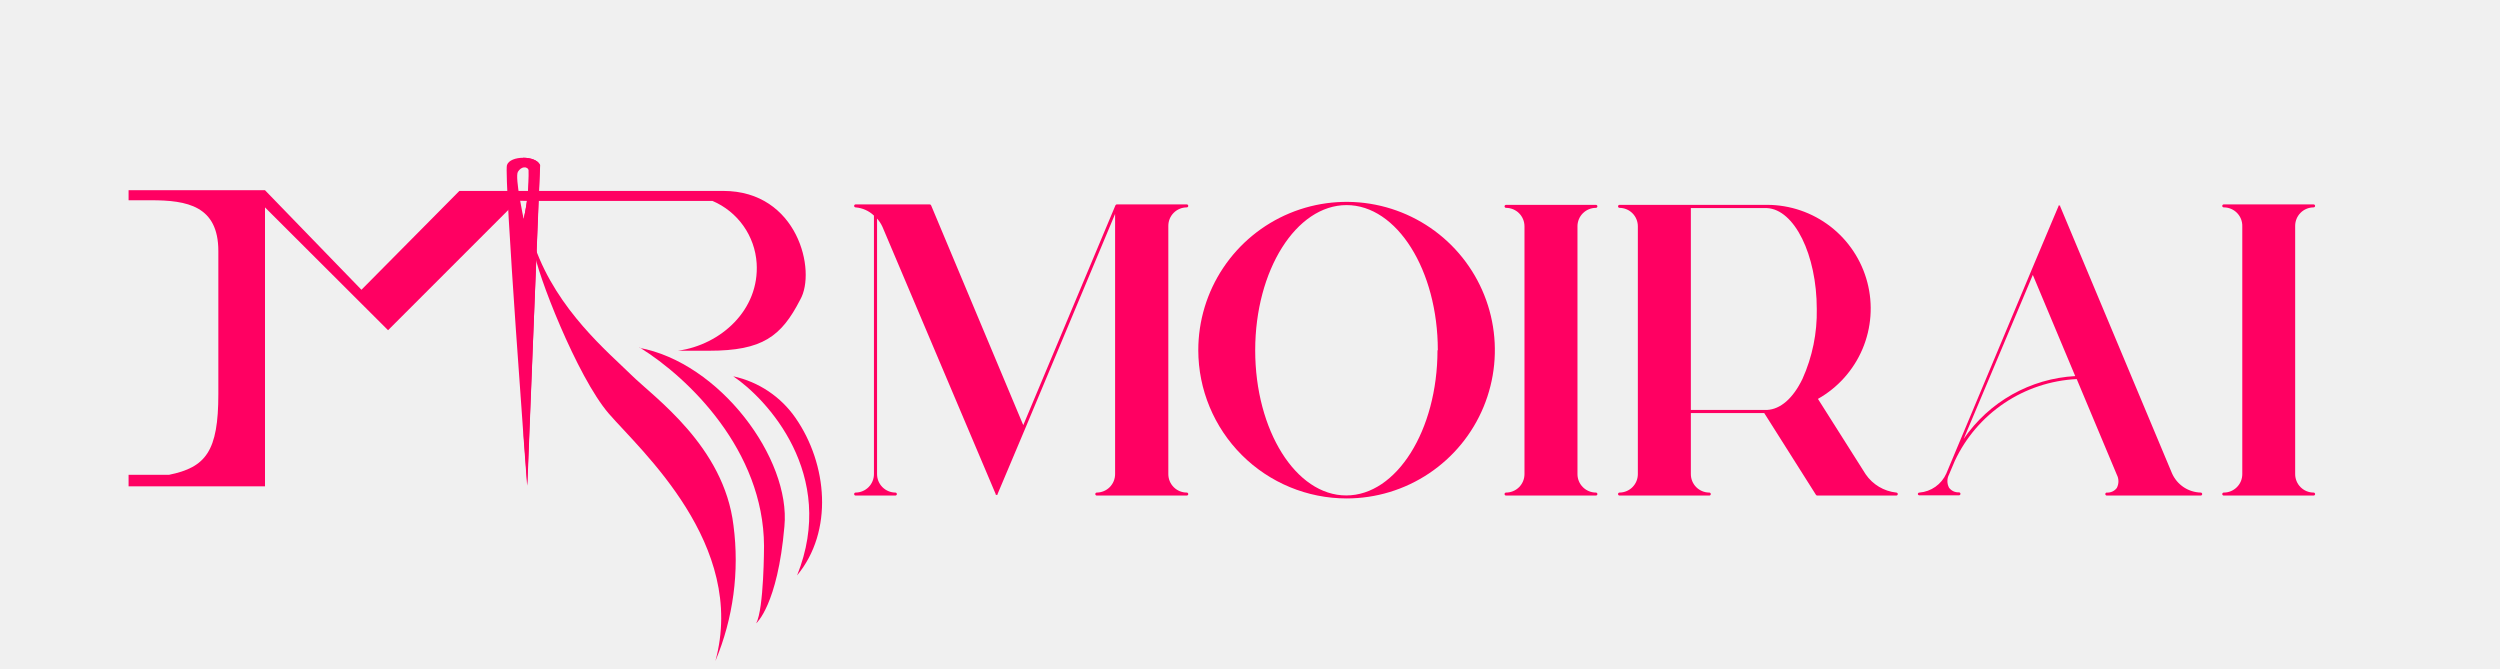
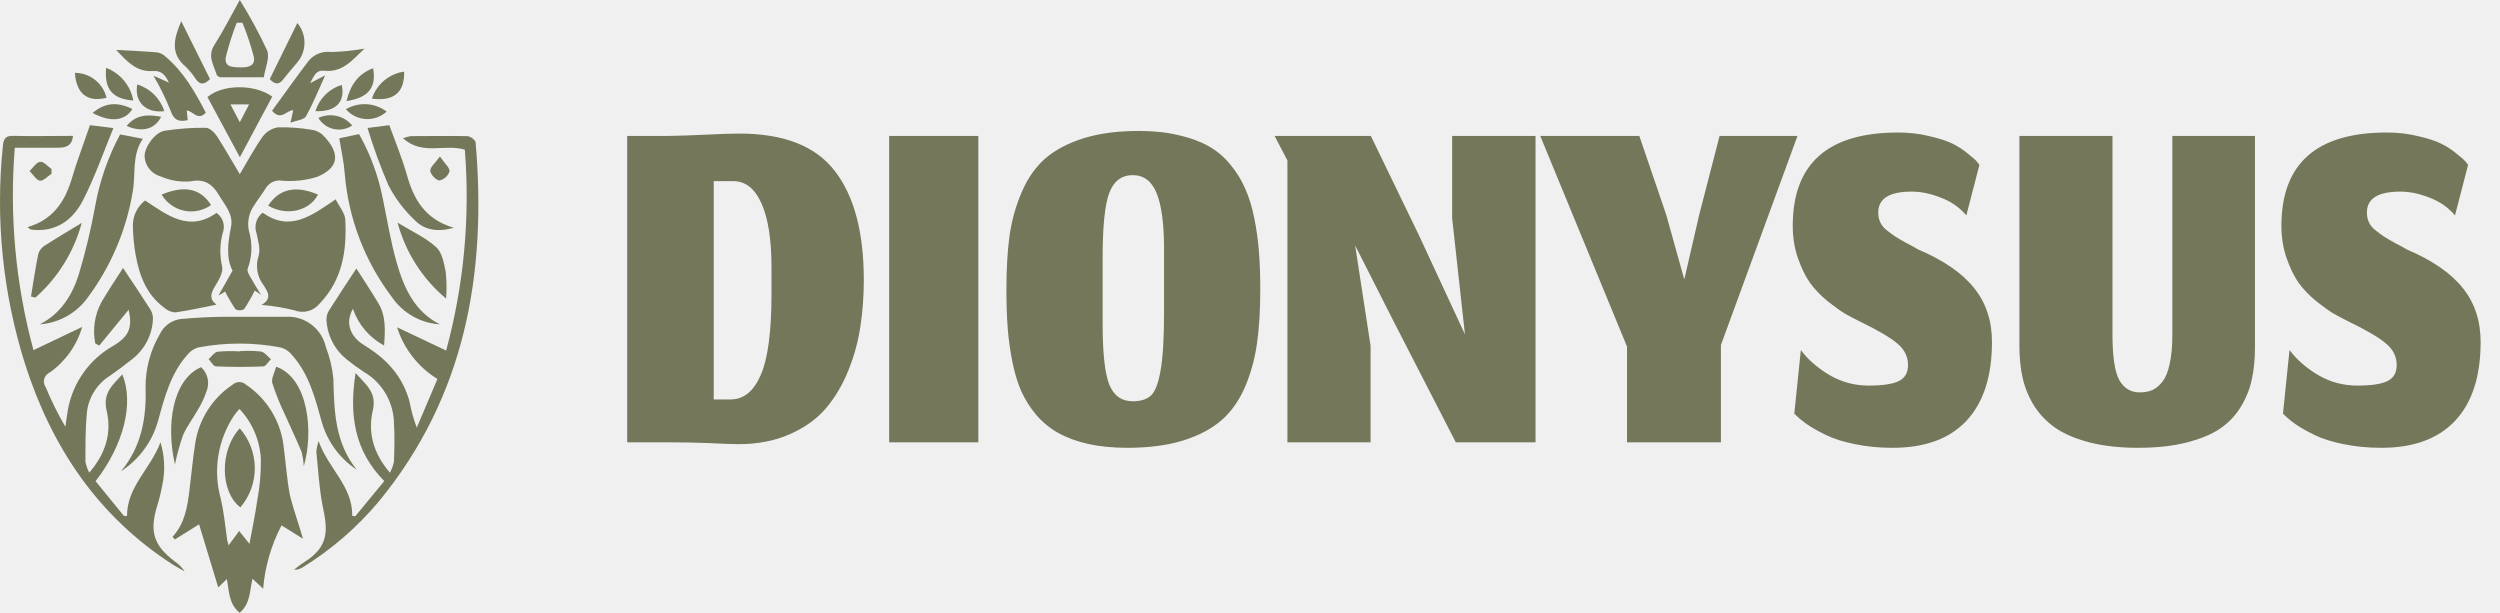
- <svg xmlns="http://www.w3.org/2000/svg" width="187" height="50" viewBox="0 0 187 50" fill="none">
-   <g clip-path="url(#clip0_1062_6683)">
-     <path d="M37.921 12.35C37.68 13.082 39.429 36.318 39.429 36.318L40.403 12.35C40.102 11.617 38.154 11.617 37.921 12.35ZM39.171 16.375C39.171 16.375 38.49 13.255 38.74 12.85C38.99 12.445 39.412 12.419 39.55 12.712C39.574 13.944 39.446 15.174 39.171 16.375Z" fill="#FF0062" />
-     <path d="M39.507 15.03H53.296C54.223 15.425 55.022 16.069 55.605 16.891C56.188 17.712 56.531 18.679 56.597 19.684C56.821 23.192 53.9 25.795 50.711 26.235H53.038C57.028 26.235 58.441 25.174 59.855 22.416C61.087 20.279 59.674 14.281 54.098 14.281H34.362L27.036 21.675L19.822 14.229H9.618V14.979H11.29C13.988 14.979 16.332 15.393 16.332 18.779V29.484C16.332 33.75 15.401 34.956 12.635 35.517H9.618V36.378H19.822V15.513L29.027 24.7L38.714 15.013L39.507 15.03Z" fill="#FF0062" />
-     <path d="M39.938 18.719C40.11 20.331 43.17 28.2 45.54 30.94C47.91 33.681 55.882 40.731 53.512 49.444C54.85 46.244 55.317 42.748 54.865 39.309C54.158 33.379 48.935 29.734 47.22 28.044C45.505 26.355 41.696 23.218 40.007 18.47C40.007 18.47 39.938 18.228 39.938 18.194C39.938 18.159 39.938 18.719 39.938 18.719Z" fill="#FF0062" />
-     <path d="M47.875 26.01C51.53 28.277 57.114 33.706 57.149 40.834C57.149 40.834 57.149 45.531 56.563 46.626C56.563 46.626 58.166 45.264 58.674 39.377C59.166 34.31 53.831 27.105 47.781 26.01" fill="#FF0062" />
-     <path d="M54.848 28.148C57.339 29.82 62.656 35.482 59.622 43.04C62.354 39.739 61.898 34.715 59.51 31.268C58.409 29.673 56.742 28.558 54.848 28.148Z" fill="#FF0062" />
-     <path d="M40.386 12.35C40.248 11.98 39.688 11.799 39.136 11.799V12.488C39.215 12.463 39.301 12.468 39.377 12.501C39.453 12.535 39.514 12.594 39.55 12.669C39.577 13.915 39.45 15.16 39.171 16.375C39.171 16.375 39.171 16.315 39.171 16.22V32.595C39.334 34.836 39.447 36.327 39.447 36.327L40.386 12.35Z" fill="#FF0062" />
-     <path d="M65.371 35.465V16.125C64.998 15.77 64.514 15.554 64.001 15.513C63.971 15.513 63.942 15.501 63.921 15.48C63.9 15.459 63.889 15.431 63.889 15.401C63.889 15.371 63.9 15.343 63.921 15.322C63.942 15.301 63.971 15.289 64.001 15.289H69.534C69.557 15.287 69.581 15.293 69.601 15.305C69.621 15.318 69.637 15.336 69.646 15.358L76.54 31.802L83.435 15.358C83.444 15.336 83.46 15.318 83.48 15.305C83.5 15.293 83.524 15.287 83.547 15.289H88.77C88.8 15.289 88.828 15.301 88.849 15.322C88.87 15.343 88.882 15.371 88.882 15.401C88.882 15.431 88.87 15.459 88.849 15.48C88.828 15.501 88.8 15.513 88.77 15.513C88.404 15.513 88.053 15.659 87.795 15.917C87.536 16.176 87.391 16.526 87.391 16.892V35.465C87.391 35.831 87.536 36.181 87.795 36.44C88.053 36.699 88.404 36.844 88.77 36.844C88.8 36.844 88.828 36.856 88.849 36.877C88.87 36.898 88.882 36.926 88.882 36.956C88.882 36.986 88.87 37.014 88.849 37.035C88.828 37.056 88.8 37.068 88.77 37.068H82.039C82.009 37.068 81.981 37.056 81.96 37.035C81.939 37.014 81.927 36.986 81.927 36.956C81.927 36.926 81.939 36.898 81.96 36.877C81.981 36.856 82.009 36.844 82.039 36.844C82.403 36.842 82.752 36.695 83.008 36.437C83.265 36.179 83.409 35.829 83.409 35.465V16.005L76.635 32.173L74.817 36.482L74.61 36.973C74.613 36.987 74.613 37.002 74.61 37.016C74.6 37.021 74.59 37.023 74.58 37.023C74.569 37.023 74.559 37.021 74.549 37.016H74.481V36.965L66.009 16.97C65.906 16.743 65.77 16.534 65.604 16.349V35.465C65.604 35.829 65.748 36.179 66.004 36.437C66.261 36.695 66.61 36.842 66.974 36.844C67.004 36.844 67.032 36.856 67.053 36.877C67.074 36.898 67.086 36.926 67.086 36.956C67.086 36.986 67.074 37.014 67.053 37.035C67.032 37.056 67.004 37.068 66.974 37.068H64.001C63.971 37.068 63.942 37.056 63.921 37.035C63.9 37.014 63.889 36.986 63.889 36.956C63.889 36.926 63.9 36.898 63.921 36.877C63.942 36.856 63.971 36.844 64.001 36.844C64.365 36.842 64.713 36.695 64.97 36.437C65.227 36.179 65.371 35.829 65.371 35.465Z" fill="#FF0062" />
-     <path d="M89.632 26.2C89.63 24.006 90.279 21.861 91.497 20.035C92.715 18.21 94.446 16.787 96.473 15.946C98.5 15.106 100.73 14.885 102.882 15.312C105.035 15.739 107.012 16.794 108.564 18.345C110.116 19.896 111.173 21.873 111.602 24.024C112.031 26.176 111.811 28.407 110.972 30.434C110.133 32.462 108.711 34.194 106.887 35.413C105.063 36.633 102.918 37.283 100.724 37.283C97.784 37.281 94.966 36.113 92.886 34.035C90.807 31.957 89.636 29.14 89.632 26.2ZM107.549 26.2C107.549 20.21 104.49 15.341 100.724 15.341C96.957 15.341 93.889 20.21 93.889 26.2C93.889 32.19 96.932 37.059 100.698 37.059C104.464 37.059 107.524 32.181 107.524 26.2H107.549Z" fill="#FF0062" />
-     <path d="M114.031 35.465V16.927C114.031 16.561 113.885 16.21 113.627 15.951C113.368 15.693 113.017 15.548 112.652 15.548C112.622 15.548 112.593 15.536 112.572 15.515C112.551 15.494 112.54 15.465 112.54 15.435C112.54 15.406 112.551 15.377 112.572 15.356C112.593 15.335 112.622 15.323 112.652 15.323H119.374C119.404 15.323 119.432 15.335 119.453 15.356C119.474 15.377 119.486 15.406 119.486 15.435C119.486 15.465 119.474 15.494 119.453 15.515C119.432 15.536 119.404 15.548 119.374 15.548C119.008 15.548 118.658 15.693 118.399 15.951C118.14 16.21 117.995 16.561 117.995 16.927V35.465C117.995 35.831 118.14 36.181 118.399 36.44C118.658 36.698 119.008 36.844 119.374 36.844C119.404 36.844 119.432 36.855 119.453 36.877C119.474 36.898 119.486 36.926 119.486 36.956C119.486 36.986 119.474 37.014 119.453 37.035C119.432 37.056 119.404 37.068 119.374 37.068H112.652C112.622 37.068 112.593 37.056 112.572 37.035C112.551 37.014 112.54 36.986 112.54 36.956C112.54 36.926 112.551 36.898 112.572 36.877C112.593 36.855 112.622 36.844 112.652 36.844C113.017 36.844 113.368 36.698 113.627 36.44C113.885 36.181 114.031 35.831 114.031 35.465Z" fill="#FF0062" />
-     <path d="M122.511 35.465V16.927C122.511 16.562 122.367 16.213 122.11 15.954C121.853 15.696 121.505 15.55 121.141 15.548C121.111 15.548 121.083 15.536 121.062 15.515C121.04 15.494 121.029 15.465 121.029 15.435C121.029 15.406 121.04 15.377 121.062 15.356C121.083 15.335 121.111 15.323 121.141 15.323H132.181C133.895 15.325 135.559 15.895 136.915 16.942C138.271 17.99 139.242 19.457 139.676 21.115C140.11 22.773 139.983 24.527 139.315 26.105C138.646 27.683 137.474 28.995 135.982 29.837L139.55 35.473C139.81 35.854 140.15 36.174 140.546 36.41C140.941 36.647 141.384 36.795 141.842 36.844C141.872 36.844 141.9 36.855 141.921 36.877C141.942 36.898 141.954 36.926 141.954 36.956C141.954 36.986 141.942 37.014 141.921 37.035C141.9 37.056 141.872 37.068 141.842 37.068H135.93C135.911 37.067 135.893 37.062 135.876 37.053C135.86 37.044 135.846 37.032 135.835 37.016L131.965 30.897H126.476V35.465C126.476 35.831 126.621 36.181 126.879 36.44C127.138 36.698 127.489 36.844 127.854 36.844C127.884 36.844 127.913 36.855 127.934 36.877C127.955 36.898 127.967 36.926 127.967 36.956C127.967 36.986 127.955 37.014 127.934 37.035C127.913 37.056 127.884 37.068 127.854 37.068H121.141C121.111 37.068 121.083 37.056 121.062 37.035C121.04 37.014 121.029 36.986 121.029 36.956C121.029 36.926 121.04 36.898 121.062 36.877C121.083 36.855 121.111 36.844 121.141 36.844C121.505 36.841 121.853 36.695 122.11 36.437C122.367 36.178 122.511 35.829 122.511 35.465ZM126.476 30.664H132.172C133.181 30.613 134.12 29.802 134.827 28.337C135.564 26.697 135.929 24.913 135.895 23.115C135.895 19.055 134.224 15.668 132.172 15.565H126.476V30.664Z" fill="#FF0062" />
-     <path d="M143.454 36.956C143.454 36.941 143.457 36.925 143.463 36.911C143.469 36.897 143.478 36.884 143.49 36.874C143.501 36.863 143.514 36.855 143.529 36.85C143.544 36.845 143.559 36.843 143.575 36.844C144.006 36.809 144.42 36.658 144.773 36.408C145.127 36.158 145.406 35.817 145.583 35.422L151.952 20.219L153.572 16.375L153.977 15.419C153.973 15.404 153.973 15.39 153.977 15.376H154.029H154.098V15.427L162.466 35.405C162.651 35.823 162.95 36.181 163.33 36.436C163.71 36.691 164.155 36.832 164.612 36.844C164.642 36.844 164.67 36.856 164.691 36.877C164.712 36.898 164.724 36.926 164.724 36.956C164.724 36.986 164.712 37.014 164.691 37.035C164.67 37.056 164.642 37.068 164.612 37.068H157.588C157.558 37.068 157.53 37.056 157.509 37.035C157.488 37.014 157.476 36.986 157.476 36.956C157.476 36.926 157.488 36.898 157.509 36.877C157.53 36.856 157.558 36.844 157.588 36.844C157.732 36.854 157.876 36.827 158.007 36.767C158.138 36.707 158.252 36.615 158.338 36.499C158.417 36.346 158.459 36.176 158.459 36.004C158.459 35.831 158.417 35.661 158.338 35.508L155.339 28.355C153.406 28.45 151.536 29.07 149.929 30.148C148.323 31.226 147.041 32.721 146.22 34.474L145.789 35.491C145.708 35.643 145.665 35.814 145.665 35.986C145.665 36.159 145.708 36.33 145.789 36.482C145.875 36.596 145.987 36.688 146.117 36.748C146.246 36.808 146.388 36.835 146.531 36.827C146.56 36.827 146.589 36.839 146.61 36.86C146.631 36.881 146.643 36.909 146.643 36.939C146.643 36.968 146.631 36.997 146.61 37.018C146.589 37.039 146.56 37.051 146.531 37.051H143.557C143.532 37.049 143.508 37.039 143.489 37.022C143.47 37.004 143.458 36.981 143.454 36.956ZM155.227 28.131L152.055 20.564L146.884 32.828C147.822 31.458 149.062 30.322 150.508 29.508C151.955 28.693 153.569 28.222 155.227 28.131Z" fill="#FF0062" />
-     <path d="M167.723 35.465V16.927C167.728 16.742 167.695 16.558 167.628 16.386C167.56 16.214 167.458 16.058 167.329 15.926C167.199 15.794 167.045 15.69 166.874 15.619C166.704 15.548 166.521 15.512 166.336 15.513C166.306 15.513 166.278 15.501 166.257 15.48C166.236 15.459 166.224 15.431 166.224 15.401C166.224 15.371 166.236 15.343 166.257 15.322C166.278 15.301 166.306 15.289 166.336 15.289H173.058C173.088 15.289 173.116 15.301 173.137 15.322C173.158 15.343 173.17 15.371 173.17 15.401C173.17 15.431 173.158 15.459 173.137 15.48C173.116 15.501 173.088 15.513 173.058 15.513C172.692 15.513 172.342 15.658 172.083 15.917C171.825 16.176 171.679 16.526 171.679 16.892V35.465C171.679 35.831 171.825 36.181 172.083 36.44C172.342 36.699 172.692 36.844 173.058 36.844C173.088 36.844 173.116 36.856 173.137 36.877C173.158 36.898 173.17 36.926 173.17 36.956C173.17 36.986 173.158 37.014 173.137 37.035C173.116 37.056 173.088 37.068 173.058 37.068H166.336C166.306 37.068 166.278 37.056 166.257 37.035C166.236 37.014 166.224 36.986 166.224 36.956C166.224 36.926 166.236 36.898 166.257 36.877C166.278 36.856 166.306 36.844 166.336 36.844C166.518 36.845 166.698 36.81 166.866 36.741C167.034 36.672 167.188 36.571 167.316 36.443C167.445 36.315 167.548 36.162 167.618 35.995C167.687 35.827 167.723 35.647 167.723 35.465Z" fill="#FF0062" />
-   </g>
-   <defs>
-     <clipPath id="clip0_1062_6683">
-       <rect width="186.598" height="49.444" fill="white" />
-     </clipPath>
-   </defs>
+ <svg xmlns="http://www.w3.org/2000/svg" width="204" height="50" viewBox="0 0 204 50" fill="none">
+   <path d="M7.799 39.263C8.561 40.193 9.323 41.143 10.111 42.099H10.365C10.365 39.69 12.306 38.237 13.093 36.087C13.442 37.221 13.492 38.425 13.241 39.583C13.135 40.184 12.989 40.776 12.804 41.357C12.194 43.389 12.55 44.517 14.242 45.798C14.569 46.016 14.849 46.297 15.065 46.626C14.75 46.443 14.425 46.275 14.12 46.082C8.022 42.165 4.247 36.545 2.062 29.761C0.23 23.988 -0.391 17.899 0.238 11.875C0.293 11.286 0.487 11.072 1.086 11.087C2.682 11.123 4.277 11.087 5.954 11.087C5.883 11.911 5.365 12.048 4.765 12.053C3.606 12.053 2.453 12.053 1.208 12.053C0.758 17.606 1.273 23.195 2.732 28.572L6.706 26.677C6.272 28.181 5.338 29.493 4.059 30.396C3.949 30.445 3.852 30.517 3.775 30.608C3.697 30.699 3.64 30.806 3.609 30.921C3.578 31.036 3.573 31.157 3.594 31.275C3.616 31.392 3.663 31.504 3.733 31.601C4.191 32.711 4.726 33.787 5.334 34.822C5.405 34.35 5.461 33.872 5.548 33.399C5.748 32.31 6.187 31.279 6.833 30.38C7.478 29.48 8.315 28.735 9.282 28.196C10.583 27.409 10.807 26.672 10.497 25.274L8.098 28.201L7.773 28.023C7.544 26.874 7.724 25.68 8.281 24.649C8.876 23.633 9.536 22.657 10.039 21.87C10.72 22.886 11.523 24.08 12.29 25.285C12.433 25.527 12.499 25.807 12.478 26.087C12.444 26.717 12.273 27.332 11.978 27.89C11.684 28.448 11.272 28.935 10.771 29.319C10.182 29.787 9.577 30.244 8.957 30.671C8.438 30.999 8 31.441 7.676 31.963C7.352 32.485 7.151 33.073 7.087 33.684C6.96 35.005 6.975 36.342 6.97 37.673C7.028 37.986 7.134 38.287 7.285 38.567C8.642 37.002 9.125 35.29 8.703 33.521C8.357 32.053 9.211 31.402 9.983 30.549C10.944 32.907 10.1 36.296 7.799 39.263Z" fill="#747759" />
+   <path d="M37.931 12.215C36.274 11.707 34.481 12.723 32.885 11.28C33.089 11.204 33.3 11.146 33.515 11.108C35.039 11.108 36.589 11.077 38.129 11.108C38.368 11.108 38.789 11.423 38.81 11.616C39.73 22.327 37.961 32.332 30.929 40.899C29.161 43.014 27.064 44.831 24.719 46.281C24.505 46.428 24.248 46.502 23.988 46.489C24.257 46.291 24.496 46.072 24.796 45.894C26.945 44.553 26.721 43.166 26.32 41.245C26.041 39.812 25.969 38.333 25.812 36.875C25.838 36.575 25.901 36.28 26 35.996C26.788 38.242 28.774 39.654 28.744 42.093L28.983 42.134L31.356 39.253C28.906 36.783 28.485 33.836 29.013 30.442C29.882 31.407 30.761 32.027 30.421 33.491C29.999 35.279 30.461 36.997 31.818 38.572C31.969 38.289 32.08 37.986 32.148 37.673C32.184 36.631 32.214 35.584 32.148 34.543C32.135 33.696 31.904 32.866 31.478 32.134C31.052 31.401 30.444 30.791 29.714 30.361C29.228 30.049 28.76 29.709 28.312 29.345C27.821 28.956 27.418 28.467 27.13 27.911C26.841 27.354 26.674 26.743 26.64 26.118C26.627 25.838 26.702 25.561 26.854 25.325C27.621 24.116 28.413 22.922 29.079 21.91C29.587 22.703 30.253 23.709 30.873 24.741C31.493 25.772 31.437 26.905 31.34 28.191C30.145 27.552 29.236 26.482 28.8 25.198C28.175 26.296 28.505 27.429 29.735 28.181C31.544 29.278 32.885 30.721 33.429 32.82C33.559 33.527 33.753 34.221 34.008 34.893L35.695 30.925C34.127 29.96 32.958 28.463 32.402 26.707L36.406 28.603C37.854 23.269 38.369 17.725 37.931 12.215Z" fill="#747759" />
+   <path d="M24.719 43.958L22.971 42.871C22.132 44.476 21.622 46.233 21.472 48.039L20.604 47.226C20.365 48.191 20.451 49.258 19.552 50C18.637 49.253 18.703 48.191 18.51 47.251L17.809 47.937C17.27 46.174 16.752 44.467 16.244 42.785L14.267 44.019L14.079 43.801C15.095 42.703 15.299 41.331 15.466 39.944C15.619 38.679 15.741 37.404 15.934 36.143C16.086 35.183 16.435 34.264 16.96 33.446C17.485 32.627 18.173 31.926 18.983 31.387C19.131 31.251 19.325 31.175 19.526 31.175C19.728 31.175 19.922 31.251 20.07 31.387C20.89 31.936 21.586 32.651 22.111 33.486C22.637 34.321 22.98 35.258 23.119 36.235C23.312 37.642 23.398 39.07 23.668 40.462C23.957 41.621 24.374 42.718 24.719 43.958ZM20.355 44.38C20.588 43.105 20.832 41.956 20.995 40.823C21.201 39.721 21.299 38.601 21.289 37.48C21.213 35.945 20.594 34.488 19.541 33.369C19.39 33.529 19.249 33.699 19.12 33.877C18.455 34.866 18.011 35.987 17.82 37.163C17.629 38.339 17.694 39.543 18.012 40.691C18.266 41.753 18.368 42.851 18.52 43.933C18.52 44.08 18.586 44.223 18.652 44.502L19.516 43.328L20.355 44.38Z" fill="#747759" />
+   <path d="M19.567 14.212C20.248 13.079 20.786 12.053 21.457 11.118C21.759 10.727 22.199 10.467 22.687 10.391C23.583 10.371 24.48 10.434 25.364 10.579C25.711 10.614 26.039 10.754 26.305 10.981C27.641 12.312 27.87 13.592 25.913 14.416C24.986 14.714 24.008 14.826 23.037 14.746C22.787 14.7 22.529 14.729 22.296 14.828C22.062 14.928 21.862 15.093 21.721 15.305C21.406 15.813 21.056 16.255 20.746 16.743C20.526 17.05 20.375 17.401 20.302 17.772C20.229 18.143 20.237 18.525 20.324 18.892C20.615 19.895 20.574 20.964 20.207 21.941C20.146 22.088 20.288 22.353 20.39 22.541C20.68 23.049 20.995 23.557 21.299 24.065L20.791 23.709C20.53 24.235 20.237 24.744 19.912 25.234C19.806 25.293 19.686 25.323 19.564 25.323C19.442 25.323 19.323 25.293 19.216 25.234C18.904 24.773 18.622 24.293 18.373 23.796L17.824 24.116L18.977 22.083C18.439 21.067 18.591 19.812 18.85 18.526C19.064 17.475 18.342 16.733 17.864 15.92C17.387 15.107 16.747 14.548 15.573 14.797C14.742 14.873 13.905 14.738 13.139 14.405C12.767 14.31 12.436 14.097 12.194 13.799C11.953 13.501 11.814 13.133 11.797 12.749C11.797 11.977 12.656 10.798 13.428 10.671C14.541 10.496 15.666 10.414 16.792 10.427C17.102 10.427 17.499 10.808 17.702 11.113C18.317 12.073 18.881 13.059 19.567 14.212Z" fill="#747759" />
+   <path d="M29.11 38.328C27.747 37.429 26.744 36.078 26.279 34.512C25.725 32.531 25.233 30.508 23.789 28.923C23.559 28.65 23.253 28.452 22.91 28.354C20.683 27.929 18.395 27.929 16.168 28.354C15.846 28.446 15.56 28.632 15.344 28.887C13.927 30.447 13.418 32.444 12.885 34.385C12.408 36.06 11.339 37.505 9.877 38.45C11.543 36.453 11.96 34.106 11.879 31.611C11.869 30.092 12.267 28.599 13.032 27.287C13.192 26.941 13.439 26.643 13.749 26.422C14.059 26.201 14.422 26.065 14.801 26.026C15.918 25.93 17.047 25.864 18.175 25.849C19.882 25.849 21.594 25.849 23.302 25.849C24.051 25.801 24.793 26.022 25.395 26.472C25.996 26.921 26.418 27.57 26.584 28.303C26.909 29.139 27.117 30.017 27.204 30.91C27.26 33.557 27.341 36.138 29.11 38.328Z" fill="#747759" />
+   <path d="M21.34 24.878C22.24 24.37 21.848 23.801 21.493 23.252C21.241 22.92 21.074 22.532 21.005 22.122C20.936 21.711 20.967 21.29 21.096 20.894C21.274 20.34 21.056 19.639 20.929 19.019C20.827 18.724 20.821 18.403 20.912 18.104C21.003 17.804 21.187 17.541 21.437 17.353C23.672 18.963 25.451 17.576 27.387 16.265C27.682 16.855 28.144 17.373 28.175 17.917C28.307 20.457 27.946 22.835 26.086 24.766C25.844 25.069 25.51 25.286 25.135 25.385C24.76 25.483 24.363 25.459 24.003 25.315C23.128 25.102 22.238 24.956 21.34 24.878Z" fill="#747759" />
+   <path d="M11.838 16.357C13.647 17.556 15.425 18.963 17.666 17.373C17.922 17.55 18.112 17.808 18.204 18.106C18.296 18.403 18.285 18.723 18.174 19.014C17.932 19.906 17.915 20.843 18.124 21.743C18.23 22.251 17.834 22.881 17.534 23.379C17.178 23.958 17.077 24.426 17.666 24.858C16.538 25.081 15.431 25.335 14.308 25.493C13.967 25.471 13.644 25.333 13.393 25.102C11.94 24.035 11.36 22.454 11.066 20.777C10.93 20.009 10.855 19.231 10.842 18.45C10.833 18.048 10.919 17.649 11.092 17.285C11.265 16.922 11.52 16.604 11.838 16.357Z" fill="#747759" />
+   <path d="M27.687 11.286L29.297 10.94C30.215 12.569 30.867 14.334 31.228 16.169C31.589 17.901 31.869 19.654 32.346 21.352C32.941 23.435 33.789 25.417 35.903 26.468C35.122 26.42 34.362 26.194 33.681 25.808C33.001 25.421 32.417 24.884 31.975 24.238C29.758 21.307 28.424 17.804 28.129 14.141C28.058 13.196 27.839 12.251 27.687 11.286Z" fill="#747759" />
+   <path d="M3.246 26.468C4.958 25.595 5.893 24.09 6.426 22.403C6.978 20.567 7.426 18.701 7.768 16.814C8.133 14.771 8.819 12.799 9.8 10.97L11.66 11.326C10.73 12.658 11.096 14.212 10.827 15.661C10.308 18.767 9.061 21.706 7.189 24.238C6.737 24.878 6.149 25.41 5.467 25.796C4.786 26.181 4.027 26.411 3.246 26.468Z" fill="#747759" />
+   <path d="M2.26 18.532C4.262 17.937 5.243 16.55 5.817 14.71C6.264 13.186 6.833 11.712 7.341 10.213L9.252 10.452C8.434 12.439 7.727 14.492 6.752 16.377C5.964 17.901 4.643 18.918 2.737 18.755C2.65 18.752 2.563 18.738 2.478 18.714C2.428 18.699 2.392 18.648 2.26 18.532Z" fill="#747759" />
+   <path d="M29.989 10.442L31.767 10.213C32.24 11.524 32.783 12.825 33.175 14.182C33.734 16.214 34.643 17.886 37.031 18.587C35.7 18.963 34.653 18.76 33.896 18.018C33.012 17.193 32.273 16.224 31.711 15.152C31.05 13.616 30.474 12.043 29.989 10.442Z" fill="#747759" />
+   <path d="M22.214 7.886L19.572 12.83L16.93 7.922C18.144 6.87 20.791 6.844 22.214 7.886ZM18.805 8.521L19.567 9.975L20.324 8.521H18.805Z" fill="#747759" />
+   <path d="M23.703 10.01L23.927 8.994C23.352 8.994 22.966 9.903 22.199 9.04C23.169 7.708 24.15 6.321 25.177 4.975C25.395 4.706 25.679 4.498 26.001 4.37C26.323 4.242 26.672 4.198 27.016 4.243C27.93 4.222 28.84 4.13 29.74 3.969C28.723 4.934 27.936 5.93 26.457 5.772C25.741 5.691 25.598 6.281 25.304 6.789L26.538 6.143C25.959 7.424 25.522 8.491 24.979 9.477C24.831 9.766 24.252 9.812 23.703 10.01Z" fill="#747759" />
+   <path d="M9.475 4.075C10.644 4.141 11.762 4.182 12.87 4.279C13.125 4.334 13.358 4.463 13.54 4.649C15.004 5.894 15.924 7.526 16.793 9.192C16.147 9.893 15.776 9.075 15.238 9.009L15.319 9.802C14.592 9.975 14.176 9.802 13.911 9.004C13.519 8.03 13.056 7.085 12.524 6.179L13.789 6.743C13.5 6.174 13.241 5.727 12.407 5.798C11.096 5.874 10.293 4.929 9.475 4.075Z" fill="#747759" />
+   <path d="M19.567 1.52588e-05C20.395 1.325 21.14 2.699 21.797 4.116C22.031 4.7 21.64 5.534 21.528 6.306C20.258 6.306 19.14 6.306 18.022 6.306C17.955 6.303 17.889 6.284 17.831 6.25C17.773 6.217 17.723 6.169 17.687 6.113C17.448 5.315 16.899 4.588 17.499 3.659C18.22 2.536 18.815 1.341 19.567 1.52588e-05ZM19.795 1.855H19.318C18.96 2.767 18.663 3.703 18.428 4.654C18.276 5.478 18.972 5.483 19.582 5.498C20.192 5.513 20.868 5.417 20.71 4.629C20.465 3.694 20.16 2.776 19.795 1.88V1.855Z" fill="#747759" />
+   <path d="M24.785 38.059C24.769 37.657 24.709 37.259 24.607 36.87C24.191 35.854 23.713 34.883 23.276 33.882C22.863 33.038 22.511 32.165 22.224 31.27C22.117 30.884 22.417 30.386 22.534 29.924C25.161 30.843 25.613 35.239 24.785 38.059Z" fill="#747759" />
+   <path d="M14.277 37.896C13.53 34.69 14.074 30.976 16.406 29.959C16.674 30.2 16.86 30.518 16.94 30.869C17.02 31.22 16.99 31.588 16.854 31.921C16.682 32.442 16.45 32.942 16.162 33.41C15.771 34.116 15.258 34.766 14.938 35.503C14.665 36.285 14.444 37.085 14.277 37.896Z" fill="#747759" />
+   <path d="M32.443 18.171C33.617 18.887 34.724 19.38 35.578 20.157C36.086 20.6 36.228 21.484 36.371 22.19C36.449 22.913 36.459 23.641 36.401 24.365C34.476 22.756 33.094 20.593 32.443 18.171Z" fill="#747759" />
+   <path d="M2.529 24.197C2.717 23.054 2.885 21.906 3.114 20.767C3.185 20.489 3.355 20.245 3.591 20.081C4.552 19.456 5.537 18.877 6.671 18.186C6.036 20.547 4.719 22.668 2.885 24.284L2.529 24.197Z" fill="#747759" />
+   <path d="M19.572 28.654C20.146 28.613 20.722 28.623 21.295 28.684C21.594 28.74 21.838 29.09 22.108 29.314C21.899 29.517 21.696 29.893 21.477 29.898C20.197 29.954 18.911 29.949 17.631 29.898C17.418 29.898 17.224 29.512 17.021 29.309C17.265 29.096 17.489 28.745 17.758 28.699C18.361 28.645 18.968 28.637 19.572 28.674V28.654Z" fill="#747759" />
+   <path d="M17.138 6.453C16.63 6.961 16.305 6.905 15.979 6.453C15.739 6.085 15.46 5.745 15.146 5.437C13.901 4.39 14.16 3.191 14.79 1.733C15.614 3.404 16.376 4.929 17.138 6.453Z" fill="#747759" />
+   <path d="M22.011 6.453C22.743 4.963 23.493 3.438 24.262 1.88C24.639 2.33 24.846 2.899 24.846 3.486C24.846 4.073 24.639 4.641 24.262 5.091C23.896 5.544 23.5 5.965 23.154 6.428C22.809 6.89 22.473 6.961 22.011 6.453Z" fill="#747759" />
+   <path d="M13.19 15.879C15.044 15.102 16.361 15.371 17.219 16.733C16.904 16.958 16.546 17.115 16.166 17.194C15.787 17.273 15.396 17.272 15.017 17.192C14.638 17.111 14.28 16.953 13.965 16.727C13.651 16.501 13.387 16.213 13.19 15.879Z" fill="#747759" />
+   <path d="M21.884 16.779C22.783 15.396 24.15 15.107 25.949 15.879C25.253 17.226 23.368 17.663 21.884 16.779Z" fill="#747759" />
+   <path d="M6.112 5.945C6.707 5.946 7.286 6.146 7.754 6.515C8.222 6.883 8.553 7.399 8.693 7.978C7.133 8.369 6.228 7.647 6.112 5.945Z" fill="#747759" />
+   <path d="M30.349 8.049C30.537 7.472 30.883 6.96 31.348 6.57C31.812 6.181 32.376 5.929 32.977 5.844C33.027 7.531 32.133 8.288 30.349 8.049Z" fill="#747759" />
+   <path d="M8.662 5.539C9.23 5.754 9.732 6.112 10.12 6.579C10.508 7.045 10.769 7.604 10.878 8.201C9.175 8.079 8.494 7.266 8.662 5.539Z" fill="#747759" />
+   <path d="M28.276 8.247C28.596 6.946 29.211 6.026 30.446 5.569C30.73 7.124 30.075 7.978 28.276 8.247Z" fill="#747759" />
+   <path d="M28.225 8.913C28.736 8.612 29.325 8.47 29.916 8.504C30.508 8.539 31.076 8.748 31.549 9.106C31.32 9.316 31.052 9.478 30.759 9.582C30.466 9.686 30.156 9.731 29.846 9.713C29.536 9.695 29.233 9.615 28.954 9.477C28.676 9.34 28.428 9.148 28.225 8.913Z" fill="#747759" />
+   <path d="M13.408 9.07C12.036 9.248 10.934 8.435 11.198 6.89C11.714 7.05 12.184 7.331 12.569 7.71C12.954 8.09 13.242 8.556 13.408 9.07Z" fill="#747759" />
+   <path d="M7.554 9.217C8.571 8.374 9.551 8.288 10.801 8.892C10.217 9.868 9.018 10.01 7.554 9.217Z" fill="#747759" />
+   <path d="M25.735 9.07C25.892 8.564 26.169 8.105 26.544 7.731C26.918 7.357 27.379 7.081 27.885 6.926C28.19 8.318 27.397 9.141 25.735 9.07Z" fill="#747759" />
+   <path d="M25.98 9.624C26.443 9.405 26.966 9.347 27.466 9.459C27.966 9.571 28.414 9.848 28.739 10.244C28.519 10.391 28.271 10.492 28.011 10.54C27.751 10.589 27.484 10.584 27.226 10.526C26.968 10.468 26.724 10.358 26.51 10.203C26.296 10.048 26.115 9.851 25.98 9.624Z" fill="#747759" />
+   <path d="M10.334 10.274C11.106 9.339 12.077 9.324 13.149 9.527C12.646 10.554 11.569 10.833 10.334 10.274Z" fill="#747759" />
+   <path d="M4.201 14.182C3.881 14.385 3.53 14.787 3.251 14.741C2.971 14.695 2.687 14.233 2.412 13.958C2.697 13.694 2.956 13.247 3.266 13.206C3.576 13.166 3.886 13.567 4.206 13.796L4.201 14.182Z" fill="#747759" />
+   <path d="M35.898 12.774C36.3 13.354 36.716 13.699 36.681 13.984C36.621 14.166 36.515 14.33 36.373 14.46C36.232 14.59 36.06 14.681 35.873 14.726C35.598 14.726 35.141 14.253 35.111 13.953C35.08 13.653 35.487 13.333 35.898 12.774Z" fill="#747759" />
+   <path d="M19.562 34.949C20.346 35.839 20.782 36.981 20.792 38.166C20.801 39.352 20.382 40.501 19.612 41.403C17.956 40.127 17.905 36.758 19.562 34.949Z" fill="#747759" />
+   <path d="M59.606 32.595C60.687 32.595 61.512 31.926 62.081 30.589C62.664 29.252 62.955 27.048 62.955 23.976V21.821C62.955 19.574 62.685 17.839 62.145 16.616C61.604 15.393 60.836 14.781 59.841 14.781H58.241V32.595H59.606ZM60.267 36.243C59.755 36.243 58.959 36.214 57.878 36.157C56.811 36.115 55.709 36.093 54.571 36.093H51.179V11.091H54.571C55.524 11.076 56.562 11.041 57.686 10.984C58.81 10.927 59.691 10.899 60.331 10.899C63.958 10.899 66.554 11.915 68.118 13.949C69.697 15.983 70.486 18.948 70.486 22.845C70.486 24.168 70.394 25.427 70.209 26.621C70.038 27.816 69.711 29.018 69.227 30.227C68.744 31.421 68.132 32.452 67.393 33.32C66.653 34.188 65.672 34.892 64.449 35.432C63.226 35.972 61.832 36.243 60.267 36.243ZM72.556 36.093V11.091H79.831V36.093H72.556ZM89.974 26.429C89.974 28.79 90.152 30.433 90.507 31.357C90.877 32.282 91.517 32.744 92.427 32.744C93.096 32.744 93.6 32.58 93.942 32.253C94.283 31.912 94.539 31.222 94.71 30.184C94.895 29.131 94.987 27.56 94.987 25.469V20.328C94.987 18.294 94.788 16.779 94.39 15.784C93.992 14.788 93.337 14.291 92.427 14.291C91.517 14.291 90.877 14.781 90.507 15.763C90.152 16.73 89.974 18.5 89.974 21.075V26.429ZM91.979 36.541C90.799 36.541 89.732 36.435 88.779 36.221C87.841 36.008 87.03 35.709 86.347 35.325C85.665 34.941 85.067 34.451 84.555 33.853C84.057 33.256 83.652 32.616 83.339 31.933C83.04 31.251 82.799 30.454 82.614 29.544C82.429 28.619 82.301 27.702 82.23 26.792C82.159 25.867 82.123 24.829 82.123 23.677C82.123 21.971 82.209 20.484 82.379 19.219C82.564 17.953 82.898 16.765 83.382 15.656C83.865 14.532 84.505 13.622 85.302 12.925C86.112 12.228 87.151 11.681 88.416 11.283C89.697 10.884 91.204 10.685 92.939 10.685C94.134 10.685 95.208 10.799 96.16 11.027C97.113 11.24 97.931 11.539 98.614 11.923C99.296 12.307 99.887 12.804 100.385 13.416C100.897 14.027 101.302 14.682 101.601 15.379C101.913 16.061 102.162 16.865 102.347 17.789C102.532 18.714 102.66 19.631 102.731 20.541C102.802 21.451 102.838 22.483 102.838 23.635C102.838 25.341 102.745 26.828 102.56 28.093C102.376 29.359 102.041 30.547 101.558 31.656C101.074 32.751 100.427 33.647 99.617 34.344C98.806 35.027 97.76 35.567 96.481 35.965C95.215 36.349 93.714 36.541 91.979 36.541ZM111.838 36.093H105.054V13.096L104.009 11.091H111.86L115.785 19.197L119.54 27.283L118.494 17.789V11.091H125.3V36.093H118.793L113.716 26.216L110.58 20.029L111.838 28.221V36.093ZM132.766 36.093V28.285L125.683 11.091H133.769L135.966 17.533L137.438 22.803L138.654 17.533L140.318 11.091H146.675L140.425 28.157V36.093H132.766ZM154.437 36.541C153.342 36.541 152.318 36.442 151.365 36.243C150.427 36.058 149.637 35.809 148.997 35.496C148.357 35.183 147.831 34.884 147.418 34.6C147.02 34.316 146.686 34.031 146.416 33.747L146.949 28.563C147.532 29.345 148.314 30.027 149.296 30.611C150.277 31.18 151.337 31.464 152.474 31.464C153.612 31.464 154.43 31.343 154.928 31.101C155.44 30.86 155.696 30.419 155.696 29.779C155.696 29.096 155.404 28.513 154.821 28.029C154.252 27.546 153.264 26.963 151.856 26.28C151.344 26.024 150.91 25.796 150.555 25.597C150.199 25.384 149.723 25.043 149.125 24.573C148.542 24.09 148.066 23.592 147.696 23.08C147.326 22.554 146.999 21.885 146.714 21.075C146.43 20.25 146.288 19.368 146.288 18.429C146.288 13.352 149.154 10.813 154.885 10.813C155.795 10.813 156.649 10.913 157.445 11.112C158.256 11.297 158.889 11.503 159.344 11.731C159.799 11.958 160.211 12.228 160.581 12.541C160.965 12.84 161.207 13.053 161.306 13.181C161.406 13.295 161.477 13.387 161.52 13.459L160.453 17.576C159.898 16.922 159.202 16.438 158.363 16.125C157.538 15.798 156.748 15.635 155.995 15.635C154.174 15.635 153.264 16.203 153.264 17.341C153.264 17.64 153.321 17.91 153.434 18.152C153.548 18.394 153.733 18.614 153.989 18.813C154.245 19.012 154.48 19.183 154.693 19.325C154.921 19.468 155.227 19.645 155.611 19.859C156.009 20.058 156.307 20.221 156.507 20.349C158.583 21.231 160.105 22.276 161.072 23.485C162.053 24.694 162.544 26.166 162.544 27.901C162.544 30.717 161.847 32.865 160.453 34.344C159.074 35.809 157.068 36.541 154.437 36.541ZM174.468 36.541C173.003 36.541 171.702 36.399 170.564 36.115C169.441 35.83 168.516 35.446 167.791 34.963C167.08 34.479 166.49 33.882 166.02 33.171C165.565 32.445 165.245 31.684 165.06 30.888C164.875 30.091 164.783 29.21 164.783 28.243V11.091H172.378V27.283C172.378 29.089 172.563 30.333 172.932 31.016C173.316 31.684 173.871 32.019 174.596 32.019C174.995 32.019 175.343 31.955 175.642 31.827C175.94 31.684 176.218 31.45 176.474 31.123C176.73 30.781 176.922 30.298 177.05 29.672C177.192 29.032 177.263 28.257 177.263 27.347V11.091H184.004V28.371C184.004 29.323 183.919 30.184 183.748 30.952C183.592 31.72 183.293 32.467 182.852 33.192C182.426 33.903 181.857 34.5 181.146 34.984C180.449 35.453 179.531 35.83 178.394 36.115C177.27 36.399 175.962 36.541 174.468 36.541ZM194.312 36.541C193.217 36.541 192.193 36.442 191.24 36.243C190.302 36.058 189.512 35.809 188.872 35.496C188.232 35.183 187.706 34.884 187.293 34.6C186.895 34.316 186.561 34.031 186.291 33.747L186.824 28.563C187.407 29.345 188.189 30.027 189.171 30.611C190.152 31.18 191.212 31.464 192.349 31.464C193.487 31.464 194.305 31.343 194.803 31.101C195.315 30.86 195.571 30.419 195.571 29.779C195.571 29.096 195.279 28.513 194.696 28.029C194.127 27.546 193.139 26.963 191.731 26.28C191.219 26.024 190.785 25.796 190.43 25.597C190.074 25.384 189.598 25.043 189 24.573C188.417 24.09 187.941 23.592 187.571 23.08C187.201 22.554 186.874 21.885 186.589 21.075C186.305 20.25 186.163 19.368 186.163 18.429C186.163 13.352 189.029 10.813 194.76 10.813C195.67 10.813 196.524 10.913 197.32 11.112C198.131 11.297 198.764 11.503 199.219 11.731C199.674 11.958 200.086 12.228 200.456 12.541C200.84 12.84 201.082 13.053 201.181 13.181C201.281 13.295 201.352 13.387 201.395 13.459L200.328 17.576C199.773 16.922 199.077 16.438 198.238 16.125C197.413 15.798 196.623 15.635 195.87 15.635C194.049 15.635 193.139 16.203 193.139 17.341C193.139 17.64 193.196 17.91 193.309 18.152C193.423 18.394 193.608 18.614 193.864 18.813C194.12 19.012 194.355 19.183 194.568 19.325C194.796 19.468 195.102 19.645 195.486 19.859C195.884 20.058 196.182 20.221 196.382 20.349C198.458 21.231 199.98 22.276 200.947 23.485C201.928 24.694 202.419 26.166 202.419 27.901C202.419 30.717 201.722 32.865 200.328 34.344C198.949 35.809 196.943 36.541 194.312 36.541Z" fill="#747759" />
</svg>
